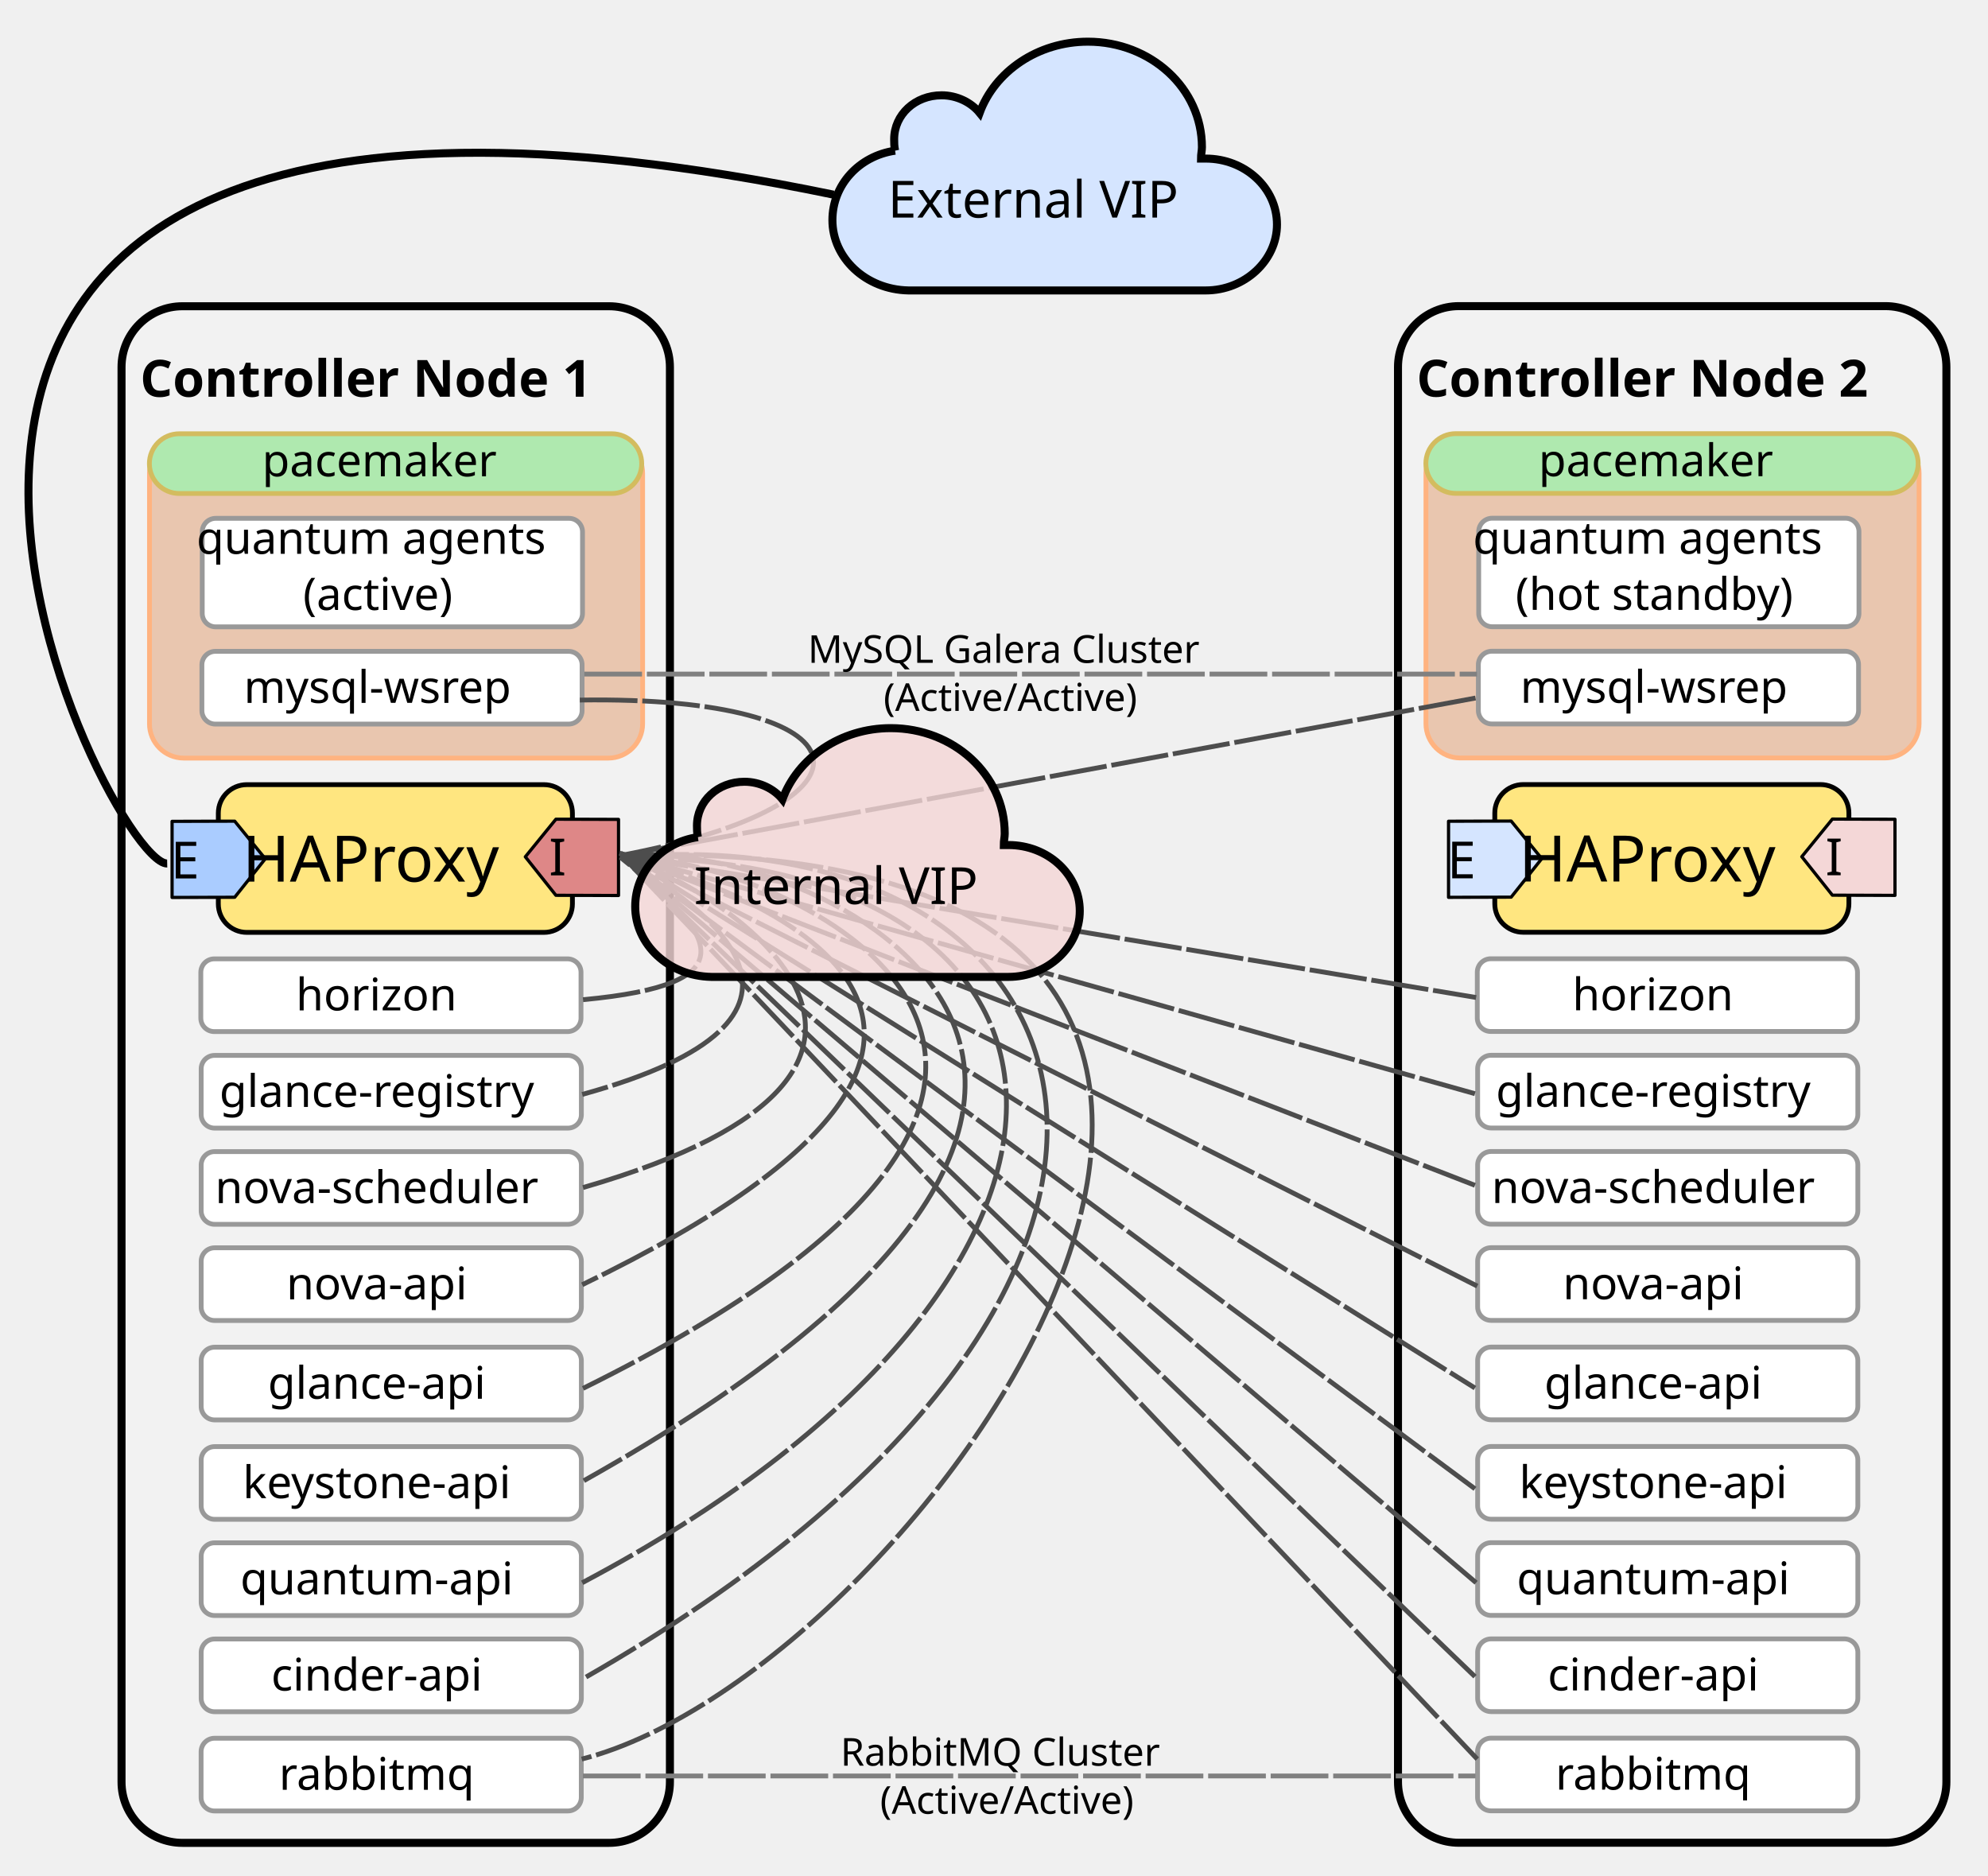
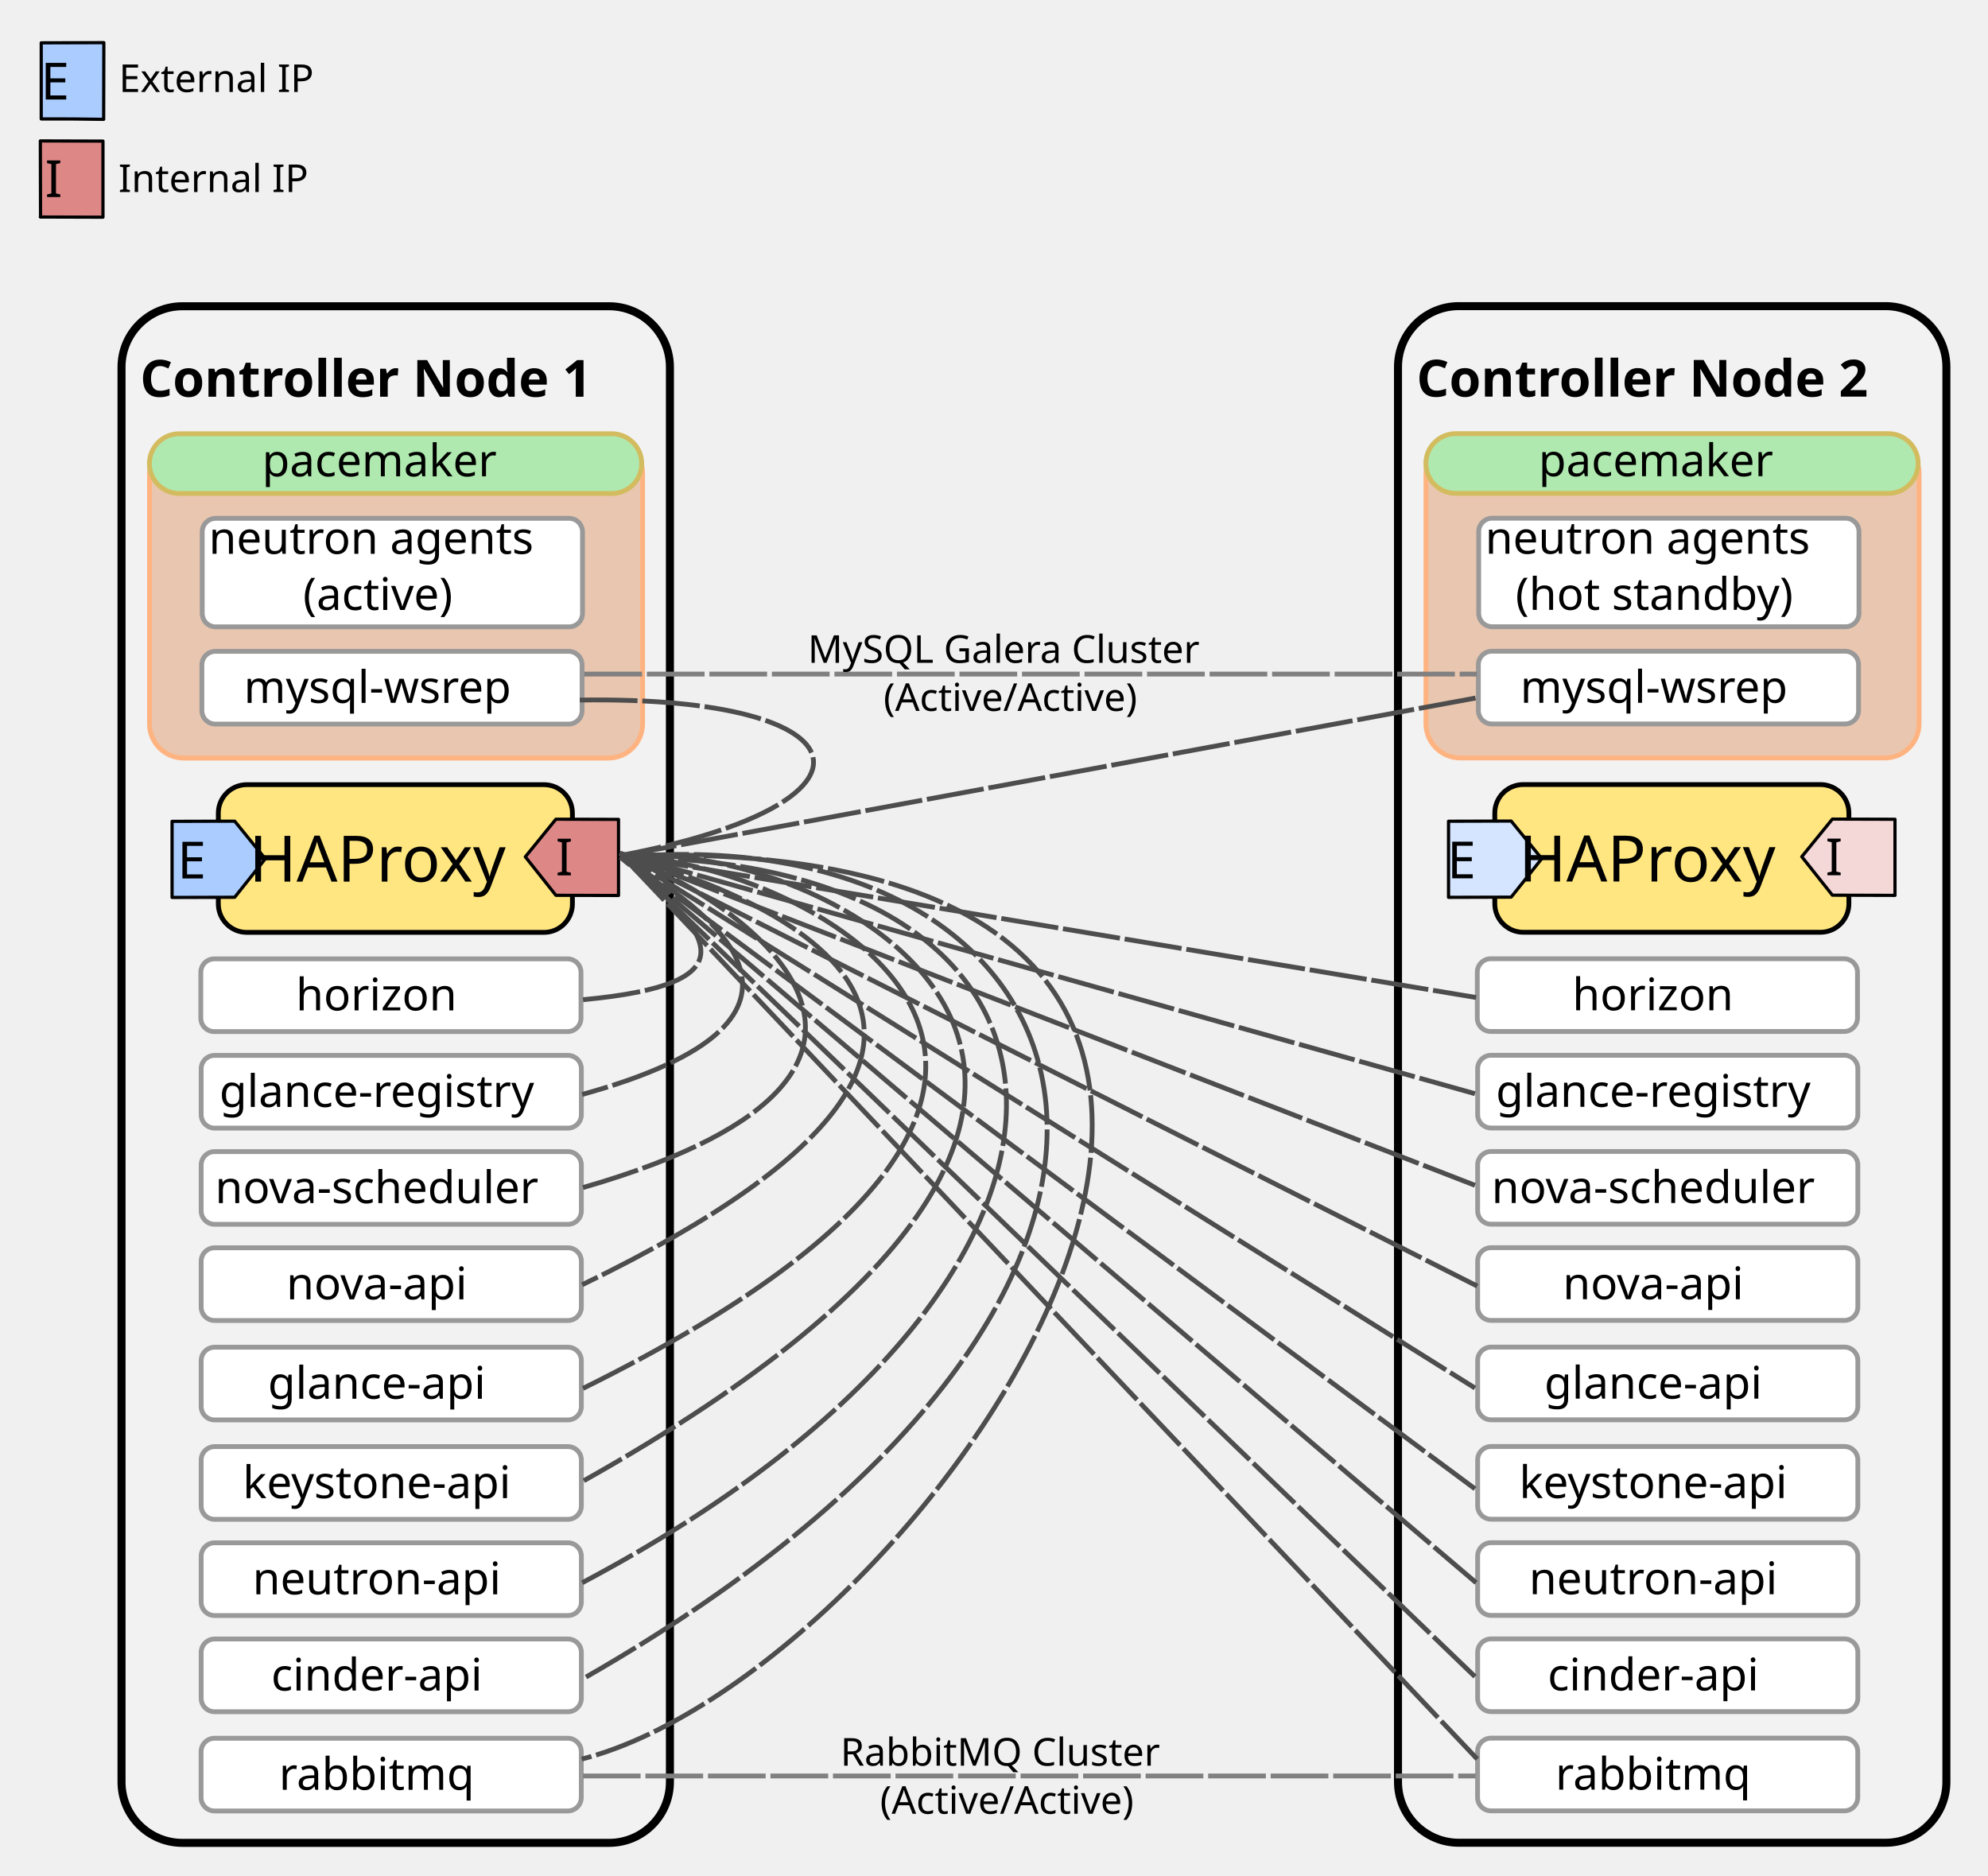
<svg xmlns="http://www.w3.org/2000/svg" width="1240" height="1170" id="svg3675" version="1.1">
  <defs id="defs3677">
    </defs>
  <g id="layer1" transform="translate(0,117.6378)">
    <rect style="fill:#f2f2f2;fill-opacity:1;stroke:#000000;stroke-width:5;stroke-linejoin:round;stroke-miterlimit:10;stroke-opacity:1;stroke-dasharray:none" id="rect3134" width="342.054" height="958.387" x="75.803" y="73.369" ry="37.959" />
-     <g transform="translate(56.04691,176.2226)" style="fill:none;stroke:none" id="g3962">
-       <rect ry="17.772" y="195.528" x="80.13" height="92.147" width="220.866" id="rect3904" style="fill:#ffe680;fill-opacity:1;stroke:#000000;stroke-width:3;stroke-linejoin:round;stroke-miterlimit:10;stroke-opacity:1;stroke-dasharray:none" />
-       <a transform="translate(-201.004,73.62736)" id="a3908">
-         <path id="rect3906" d="m 252.289,144.794 39.057,-0.117 19.082,23.455 -19.082,24.007 -39.057,0.117 z" style="fill:#aaccff;fill-opacity:1;stroke:#000000;stroke-width:2;stroke-linejoin:round;stroke-miterlimit:10;stroke-opacity:1;stroke-dasharray:none" />
-       </a>
-       <a style="fill:#de8787" transform="matrix(-1,0,0,1,582.0398,72.40355)" id="a3908-1">
-         <path id="rect3906-7" d="m 252.289,144.794 39.057,-0.117 19.082,23.455 -19.082,24.007 -39.057,0.117 z" style="fill:#de8787;fill-opacity:1;stroke:#000000;stroke-width:2;stroke-linejoin:round;stroke-miterlimit:10;stroke-opacity:1;stroke-dasharray:none" />
-       </a>
-       <text id="text3933" y="256.016" x="189.729" style="font-size:16px;font-style:normal;font-weight:normal;text-align:center;line-height:125%;letter-spacing:0px;word-spacing:0px;text-anchor:middle;fill:#000000;fill-opacity:1;stroke:none;font-family:PT Sans;-inkscape-font-specification:PT Sans;font-stretch:normal;font-variant:normal" xml:space="preserve">
-         <tspan style="font-size:40px;font-weight:normal;-inkscape-font-specification:PT Sans;font-family:PT Sans;font-style:normal;font-stretch:normal;font-variant:normal" y="256.016" x="189.729" id="tspan3935">HAProxy</tspan>
-       </text>
-       <text id="text3937" y="254.03" x="73.932" style="font-size:16px;font-style:normal;font-weight:normal;text-align:center;line-height:125%;letter-spacing:0px;word-spacing:0px;text-anchor:middle;fill:#000000;fill-opacity:1;stroke:none;font-family:PT Sans;-inkscape-font-specification:PT Sans;font-stretch:normal;font-variant:normal" xml:space="preserve">
-         <tspan style="font-size:32px;font-weight:normal;-inkscape-font-specification:PT Sans;font-family:PT Sans;font-style:normal;font-stretch:normal;font-variant:normal" y="254.03" x="73.932" id="tspan3939">E</tspan>
-       </text>
-       <text id="text3937-4" y="252.105" x="306.316" style="font-size:16px;font-style:normal;font-weight:normal;text-align:center;line-height:125%;letter-spacing:0px;word-spacing:0px;text-anchor:middle;fill:#000000;fill-opacity:1;stroke:none;font-family:PT Sans;-inkscape-font-specification:PT Sans;font-stretch:normal;font-variant:normal" xml:space="preserve">
-         <tspan style="font-size:32px;font-style:normal;font-variant:normal;font-weight:normal;font-stretch:normal;font-family:PT Sans;-inkscape-font-specification:PT Sans" y="252.105" x="306.316" id="tspan3939-0">I</tspan>
-       </text>
-     </g>
+     <rect style="fill:#ffe680;fill-opacity:1;stroke:#000000;stroke-width:3;stroke-linejoin:round;stroke-miterlimit:10;stroke-opacity:1;stroke-dasharray:none" id="rect3904" width="220.866" height="92.147" x="136.177" y="371.75" ry="17.772" />
+     <a style="fill:none;stroke:none" id="a3908" transform="translate(-144.9571,249.85)">
+       <path style="fill:#aaccff;fill-opacity:1;stroke:#000000;stroke-width:2;stroke-linejoin:round;stroke-miterlimit:10;stroke-opacity:1;stroke-dasharray:none" d="m 252.289,144.794 39.057,-0.117 19.082,23.455 -19.082,24.007 -39.057,0.117 z" id="rect3906" />
+     </a>
+     <a id="a3908-1" transform="matrix(-1,0,0,1,638.0867,248.6262)" style="fill:#de8787;stroke:none">
+       <path style="fill:#de8787;fill-opacity:1;stroke:#000000;stroke-width:2;stroke-linejoin:round;stroke-miterlimit:10;stroke-opacity:1;stroke-dasharray:none" d="m 252.289,144.794 39.057,-0.117 19.082,23.455 -19.082,24.007 -39.057,0.117 z" id="rect3906-7" />
+     </a>
+     <text xml:space="preserve" style="font-size:16px;font-style:normal;font-variant:normal;font-weight:normal;font-stretch:normal;text-align:center;line-height:125%;letter-spacing:0px;word-spacing:0px;text-anchor:middle;fill:#000000;fill-opacity:1;stroke:none;font-family:PT Sans;-inkscape-font-specification:PT Sans" x="245.776" y="432.239" id="text3933">
+       <tspan id="tspan3935" x="245.776" y="432.239" style="font-size:40px;font-style:normal;font-variant:normal;font-weight:normal;font-stretch:normal;font-family:PT Sans;-inkscape-font-specification:PT Sans">HAProxy</tspan>
+     </text>
+     <text xml:space="preserve" style="font-size:16px;font-style:normal;font-variant:normal;font-weight:normal;font-stretch:normal;text-align:center;line-height:125%;letter-spacing:0px;word-spacing:0px;text-anchor:middle;fill:#000000;fill-opacity:1;stroke:none;font-family:PT Sans;-inkscape-font-specification:PT Sans" x="129.979" y="430.252" id="text3937">
+       <tspan id="tspan3939" x="129.979" y="430.252" style="font-size:32px;font-style:normal;font-variant:normal;font-weight:normal;font-stretch:normal;font-family:PT Sans;-inkscape-font-specification:PT Sans">E</tspan>
+     </text>
+     <text xml:space="preserve" style="font-size:16px;font-style:normal;font-variant:normal;font-weight:normal;font-stretch:normal;text-align:center;line-height:125%;letter-spacing:0px;word-spacing:0px;text-anchor:middle;fill:#000000;fill-opacity:1;stroke:none;font-family:PT Sans;-inkscape-font-specification:PT Sans" x="362.362" y="428.328" id="text3937-4">
+       <tspan id="tspan3939-0" x="362.362" y="428.328" style="font-size:32px;font-style:normal;font-variant:normal;font-weight:normal;font-stretch:normal;font-family:PT Sans;-inkscape-font-specification:PT Sans">I</tspan>
+     </text>
    <text xml:space="preserve" style="font-size:32px;font-style:normal;font-weight:bold;text-align:center;line-height:125%;letter-spacing:0px;word-spacing:0px;text-anchor:middle;fill:#000000;fill-opacity:1;stroke:none;font-family:PT Sans;-inkscape-font-specification:PT Sans Bold;font-stretch:normal;font-variant:normal" x="248.999" y="129.803" id="text3975">
      <tspan id="tspan3977" x="248.999" y="129.803" style="font-size:32px;-inkscape-font-specification:PT Sans Bold;font-family:PT Sans;font-weight:bold;font-style:normal;font-stretch:normal;font-variant:normal">Controller Node 1</tspan>
    </text>
    <rect style="fill:#e9c6af;fill-opacity:1;stroke:#ffb380;stroke-width:3;stroke-linejoin:round;stroke-miterlimit:10;stroke-opacity:1;stroke-dasharray:none;stroke-dashoffset:0" id="rect3720" width="307.591" height="199" x="93.239" y="156.187" ry="21.395" />
    <rect style="fill:#afe9af;fill-opacity:1;stroke:#d3bc5f;stroke-width:3;stroke-linejoin:round;stroke-miterlimit:10;stroke-opacity:1;stroke-dasharray:none;stroke-dashoffset:0" id="rect3722" width="307.085" height="37.255" x="93.18" y="152.894" ry="18.627" />
    <text xml:space="preserve" style="font-size:16px;font-style:normal;font-weight:normal;text-align:center;line-height:125%;letter-spacing:0px;word-spacing:0px;text-anchor:middle;fill:#000000;fill-opacity:1;stroke:none;font-family:PT Sans;-inkscape-font-specification:PT Sans;font-stretch:normal;font-variant:normal" x="247.071" y="179.434" id="text4497">
      <tspan id="tspan4499" x="247.071" y="179.434" style="font-size:28px;-inkscape-font-specification:PT Sans;font-family:PT Sans;font-weight:normal;font-style:normal;font-stretch:normal;font-variant:normal">pacemaker</tspan>
    </text>
    <rect style="fill:#ffffff;fill-opacity:1;stroke:#999999;stroke-width:3;stroke-linejoin:round;stroke-miterlimit:10;stroke-opacity:1;stroke-dasharray:none;stroke-dashoffset:0" id="rect4501" width="237.188" height="67.679" x="126.143" y="205.648" ry="8.393" />
    <text xml:space="preserve" style="font-size:16px;font-style:normal;font-weight:normal;text-align:center;line-height:125%;letter-spacing:0px;word-spacing:0px;text-anchor:middle;fill:#000000;fill-opacity:1;stroke:none;font-family:PT Sans;-inkscape-font-specification:PT Sans;font-stretch:normal;font-variant:normal" x="246.071" y="227.791" id="text4503">
-       <tspan id="tspan4505" x="246.071" y="227.791" style="font-size:28px;-inkscape-font-specification:PT Sans;font-family:PT Sans;font-weight:normal;font-style:normal;font-stretch:normal;font-variant:normal">quantum agents</tspan>
+       <tspan id="tspan4505" x="246.071" y="227.791" style="font-size:28px;-inkscape-font-specification:PT Sans;font-family:PT Sans;font-weight:normal;font-style:normal;font-stretch:normal;font-variant:normal">neutron agents</tspan>
      <tspan x="246.071" y="262.791" style="font-size:28px;-inkscape-font-specification:PT Sans;font-family:PT Sans;font-weight:normal;font-style:normal;font-stretch:normal;font-variant:normal" id="tspan4751">(active)</tspan>
    </text>
    <rect style="fill:#ffffff;fill-opacity:1;stroke:#999999;stroke-width:3;stroke-linejoin:round;stroke-miterlimit:10;stroke-opacity:1;stroke-dasharray:none;stroke-dashoffset:0" id="rect4501-1" width="237.143" height="45.357" x="125.929" y="288.612" ry="8.393" />
    <text xml:space="preserve" style="font-size:16px;font-style:normal;font-weight:normal;text-align:center;line-height:125%;letter-spacing:0px;word-spacing:0px;text-anchor:middle;fill:#000000;fill-opacity:1;stroke:none;font-family:PT Sans;-inkscape-font-specification:PT Sans;font-stretch:normal;font-variant:normal" x="245.857" y="320.755" id="text4503-7">
      <tspan id="tspan4505-4" x="245.857" y="320.755" style="font-size:28px;-inkscape-font-specification:PT Sans;font-family:PT Sans;font-weight:normal;font-style:normal;font-stretch:normal;font-variant:normal">mysql-wsrep</tspan>
    </text>
    <rect style="fill:#ffffff;fill-opacity:1;stroke:#999999;stroke-width:3;stroke-linejoin:round;stroke-miterlimit:10;stroke-opacity:1;stroke-dasharray:none;stroke-dashoffset:0" id="rect4501-1-9" width="237.143" height="45.357" x="125.255" y="480.409" ry="8.393" />
    <text xml:space="preserve" style="font-size:16px;font-style:normal;font-weight:normal;text-align:center;line-height:125%;letter-spacing:0px;word-spacing:0px;text-anchor:middle;fill:#000000;fill-opacity:1;stroke:none;font-family:PT Sans;-inkscape-font-specification:PT Sans;font-stretch:normal;font-variant:normal" x="245.184" y="512.552" id="text4503-7-4">
      <tspan id="tspan4505-4-8" x="245.184" y="512.552" style="font-size:28px;-inkscape-font-specification:PT Sans;font-family:PT Sans;font-weight:normal;font-style:normal;font-stretch:normal;font-variant:normal">horizon</tspan>
    </text>
    <rect style="fill:#ffffff;fill-opacity:1;stroke:#999999;stroke-width:3;stroke-linejoin:round;stroke-miterlimit:10;stroke-opacity:1;stroke-dasharray:none;stroke-dashoffset:0" id="rect4501-1-5" width="237.143" height="45.357" x="125.479" y="904.612" ry="8.393" />
    <text xml:space="preserve" style="font-size:16px;font-style:normal;font-weight:normal;text-align:center;line-height:125%;letter-spacing:0px;word-spacing:0px;text-anchor:middle;fill:#000000;fill-opacity:1;stroke:none;font-family:PT Sans;-inkscape-font-specification:PT Sans;font-stretch:normal;font-variant:normal" x="245.408" y="936.755" id="text4503-7-5">
      <tspan id="tspan4505-4-1" x="245.408" y="936.755" style="font-size:28px;-inkscape-font-specification:PT Sans;font-family:PT Sans;font-weight:normal;font-style:normal;font-stretch:normal;font-variant:normal">cinder-api</tspan>
    </text>
    <rect style="fill:#ffffff;fill-opacity:1;stroke:#999999;stroke-width:3;stroke-linejoin:round;stroke-miterlimit:10;stroke-opacity:1;stroke-dasharray:none;stroke-dashoffset:0" id="rect4501-1-7" width="237.143" height="45.357" x="125.479" y="844.612" ry="8.393" />
    <text xml:space="preserve" style="font-size:16px;font-style:normal;font-weight:normal;text-align:center;line-height:125%;letter-spacing:0px;word-spacing:0px;text-anchor:middle;fill:#000000;fill-opacity:1;stroke:none;font-family:PT Sans;-inkscape-font-specification:PT Sans;font-stretch:normal;font-variant:normal" x="245.408" y="876.755" id="text4503-7-1">
-       <tspan id="tspan4505-4-15" x="245.408" y="876.755" style="font-size:28px;-inkscape-font-specification:PT Sans;font-family:PT Sans;font-weight:normal;font-style:normal;font-stretch:normal;font-variant:normal">quantum-api</tspan>
+       <tspan id="tspan4505-4-15" x="245.408" y="876.755" style="font-size:28px;-inkscape-font-specification:PT Sans;font-family:PT Sans;font-weight:normal;font-style:normal;font-stretch:normal;font-variant:normal">neutron-api</tspan>
    </text>
    <rect style="fill:#ffffff;fill-opacity:1;stroke:#999999;stroke-width:3;stroke-linejoin:round;stroke-miterlimit:10;stroke-opacity:1;stroke-dasharray:none;stroke-dashoffset:0" id="rect4501-1-2" width="237.143" height="45.357" x="125.479" y="784.612" ry="8.393" />
    <text xml:space="preserve" style="font-size:16px;font-style:normal;font-weight:normal;text-align:center;line-height:125%;letter-spacing:0px;word-spacing:0px;text-anchor:middle;fill:#000000;fill-opacity:1;stroke:none;font-family:PT Sans;-inkscape-font-specification:PT Sans;font-stretch:normal;font-variant:normal" x="245.408" y="816.755" id="text4503-7-7">
      <tspan id="tspan4505-4-6" x="245.408" y="816.755" style="font-size:28px;-inkscape-font-specification:PT Sans;font-family:PT Sans;font-weight:normal;font-style:normal;font-stretch:normal;font-variant:normal">keystone-api</tspan>
    </text>
    <rect style="fill:#ffffff;fill-opacity:1;stroke:#999999;stroke-width:3;stroke-linejoin:round;stroke-miterlimit:10;stroke-opacity:1;stroke-dasharray:none;stroke-dashoffset:0" id="rect4501-1-1" width="237.143" height="45.357" x="125.479" y="722.612" ry="8.393" />
    <text xml:space="preserve" style="font-size:16px;font-style:normal;font-weight:normal;text-align:center;line-height:125%;letter-spacing:0px;word-spacing:0px;text-anchor:middle;fill:#000000;fill-opacity:1;stroke:none;font-family:PT Sans;-inkscape-font-specification:PT Sans;font-stretch:normal;font-variant:normal" x="245.408" y="754.755" id="text4503-7-42">
      <tspan id="tspan4505-4-3" x="245.408" y="754.755" style="font-size:28px;-inkscape-font-specification:PT Sans;font-family:PT Sans;font-weight:normal;font-style:normal;font-stretch:normal;font-variant:normal">glance-api</tspan>
    </text>
    <rect style="fill:#ffffff;fill-opacity:1;stroke:#999999;stroke-width:3;stroke-linejoin:round;stroke-miterlimit:10;stroke-opacity:1;stroke-dasharray:none;stroke-dashoffset:0" id="rect4501-1-22" width="237.143" height="45.357" x="125.479" y="660.612" ry="8.393" />
    <text xml:space="preserve" style="font-size:16px;font-style:normal;font-weight:normal;text-align:center;line-height:125%;letter-spacing:0px;word-spacing:0px;text-anchor:middle;fill:#000000;fill-opacity:1;stroke:none;font-family:PT Sans;-inkscape-font-specification:PT Sans;font-stretch:normal;font-variant:normal" x="245.408" y="692.755" id="text4503-7-16">
      <tspan id="tspan4505-4-85" x="245.408" y="692.755" style="font-size:28px;-inkscape-font-specification:PT Sans;font-family:PT Sans;font-weight:normal;font-style:normal;font-stretch:normal;font-variant:normal">nova-api</tspan>
    </text>
    <rect style="fill:#ffffff;fill-opacity:1;stroke:#999999;stroke-width:3;stroke-linejoin:round;stroke-miterlimit:10;stroke-opacity:1;stroke-dasharray:none;stroke-dashoffset:0" id="rect4501-1-76" width="237.143" height="45.357" x="125.479" y="600.612" ry="8.393" />
    <text xml:space="preserve" style="font-size:16px;font-style:normal;font-weight:normal;text-align:center;line-height:125%;letter-spacing:0px;word-spacing:0px;text-anchor:middle;fill:#000000;fill-opacity:1;stroke:none;font-family:PT Sans;-inkscape-font-specification:PT Sans;font-stretch:normal;font-variant:normal" x="245.408" y="632.755" id="text4503-7-18">
      <tspan id="tspan4505-4-9" x="245.408" y="632.755" style="font-size:28px;-inkscape-font-specification:PT Sans;font-family:PT Sans;font-weight:normal;font-style:normal;font-stretch:normal;font-variant:normal">nova-scheduler</tspan>
    </text>
    <rect style="fill:#ffffff;fill-opacity:1;stroke:#999999;stroke-width:3;stroke-linejoin:round;stroke-miterlimit:10;stroke-opacity:1;stroke-dasharray:none;stroke-dashoffset:0" id="rect4501-1-27" width="237.143" height="45.357" x="125.479" y="540.612" ry="8.393" />
    <text xml:space="preserve" style="font-size:16px;font-style:normal;font-weight:normal;text-align:center;line-height:125%;letter-spacing:0px;word-spacing:0px;text-anchor:middle;fill:#000000;fill-opacity:1;stroke:none;font-family:PT Sans;-inkscape-font-specification:PT Sans;font-stretch:normal;font-variant:normal" x="245.408" y="572.755" id="text4503-7-9">
      <tspan id="tspan4505-4-5" x="245.408" y="572.755" style="font-size:28px;-inkscape-font-specification:PT Sans;font-family:PT Sans;font-weight:normal;font-style:normal;font-stretch:normal;font-variant:normal">glance-registry</tspan>
    </text>
    <rect style="fill:#ffffff;fill-opacity:1;stroke:#999999;stroke-width:3;stroke-linejoin:round;stroke-miterlimit:10;stroke-opacity:1;stroke-dasharray:none;stroke-dashoffset:0" id="rect4501-1-5-2" width="237.143" height="45.357" x="125.429" y="966.505" ry="8.393" />
    <text xml:space="preserve" style="font-size:16px;font-style:normal;font-weight:normal;text-align:center;line-height:125%;letter-spacing:0px;word-spacing:0px;text-anchor:middle;fill:#000000;fill-opacity:1;stroke:none;font-family:PT Sans;-inkscape-font-specification:PT Sans;font-stretch:normal;font-variant:normal" x="245.357" y="998.648" id="text4503-7-5-3">
      <tspan id="tspan4505-4-1-3" x="245.357" y="998.648" style="font-size:28px;-inkscape-font-specification:PT Sans;font-family:PT Sans;font-weight:normal;font-style:normal;font-stretch:normal;font-variant:normal">rabbitmq</tspan>
    </text>
    <path style="fill:none;stroke:#4d4d4d;stroke-width:3;stroke-linecap:butt;stroke-linejoin:miter;stroke-miterlimit:4;stroke-opacity:1;stroke-dasharray:36, 3;stroke-dashoffset:0" d="m 363.652,505.87 c 103.439,-9.651 84.854,-39.21 23.233,-88.893 55.453,32.136 150.592,99.874 -23.739,147.987" id="path4777" />
    <path style="fill:none;stroke:#4d4d4d;stroke-width:3;stroke-linecap:butt;stroke-linejoin:miter;stroke-miterlimit:4;stroke-opacity:1;stroke-dasharray:36, 3;stroke-dashoffset:0" d="m 363.652,623.047 c 262.253,-75.692 83.014,-188.901 23.739,-206.576 60.31,14.542 322.32,99.754 -24.244,267.185" id="path4779" />
    <path style="fill:none;stroke:#4d4d4d;stroke-width:3;stroke-linecap:butt;stroke-linejoin:miter;stroke-miterlimit:4;stroke-opacity:1;stroke-dasharray:36, 3;stroke-dashoffset:0" d="M 363.652,748.306 C 771.339,546.74 489.088,416.28 386.886,416.471 508.59,403.261 814.933,552.654 364.157,805.885" id="path4781" />
    <path style="fill:none;stroke:#4d4d4d;stroke-width:3;stroke-linecap:butt;stroke-linejoin:miter;stroke-miterlimit:4;stroke-opacity:1;stroke-dasharray:36, 3;stroke-dashoffset:0" d="M 363.147,869.525 C 720.585,680.281 703.257,417.799 387.391,416.976 694.205,390.269 794.987,682.759 364.157,929.124" id="path4783" />
    <path style="fill:none;stroke:#4d4d4d;stroke-width:3;stroke-linecap:butt;stroke-linejoin:miter;stroke-miterlimit:4;stroke-opacity:1;stroke-dasharray:36, 3;stroke-dashoffset:0" d="m 361.632,318.991 c 182.255,-2.802 197.044,64.584 25.254,96.975 555.948,-17.018 193.126,508.234 -24.029,563.539" id="path4785" />
    <rect style="fill:#f2f2f2;fill-opacity:1;stroke:#000000;stroke-width:5;stroke-linejoin:round;stroke-miterlimit:10;stroke-opacity:1;stroke-dasharray:none" id="rect3134-4" width="342.054" height="958.387" x="871.989" y="73.295" ry="37.959" />
    <g transform="translate(852.2331,176.1489)" style="fill:none;stroke:none" id="g3962-1">
      <rect ry="17.772" y="195.528" x="80.13" height="92.147" width="220.866" id="rect3904-1" style="fill:#ffe680;fill-opacity:1;stroke:#000000;stroke-width:3;stroke-linejoin:round;stroke-miterlimit:10;stroke-opacity:1;stroke-dasharray:none" />
      <a transform="translate(-201.004,73.62736)" id="a3908-3" style="fill:#d5e5ff">
        <path id="rect3906-8" d="m 252.289,144.794 39.057,-0.117 19.082,23.455 -19.082,24.007 -39.057,0.117 z" style="fill:#d5e5ff;fill-opacity:1;stroke:#000000;stroke-width:2;stroke-linejoin:round;stroke-miterlimit:10;stroke-opacity:1;stroke-dasharray:none" />
      </a>
      <a style="fill:#f4d7d7" transform="matrix(-1,0,0,1,582.0398,72.40355)" id="a3908-1-7">
        <path id="rect3906-7-4" d="m 252.289,144.794 39.057,-0.117 19.082,23.455 -19.082,24.007 -39.057,0.117 z" style="fill:#f4d7d7;fill-opacity:1;stroke:#000000;stroke-width:2;stroke-linejoin:round;stroke-miterlimit:10;stroke-opacity:1;stroke-dasharray:none" />
      </a>
      <text id="text3933-2" y="256.016" x="189.729" style="font-size:16px;font-style:normal;font-weight:normal;text-align:center;line-height:125%;letter-spacing:0px;word-spacing:0px;text-anchor:middle;fill:#000000;fill-opacity:1;stroke:none;font-family:PT Sans;-inkscape-font-specification:PT Sans;font-stretch:normal;font-variant:normal" xml:space="preserve">
        <tspan style="font-size:40px;font-weight:normal;-inkscape-font-specification:PT Sans;font-family:PT Sans;font-style:normal;font-stretch:normal;font-variant:normal" y="256.016" x="189.729" id="tspan3935-7">HAProxy</tspan>
      </text>
      <text id="text3937-7" y="254.03" x="73.932" style="font-size:16px;font-style:normal;font-weight:normal;text-align:center;line-height:125%;letter-spacing:0px;word-spacing:0px;text-anchor:middle;fill:#000000;fill-opacity:1;stroke:none;font-family:PT Sans;-inkscape-font-specification:PT Sans;font-stretch:normal;font-variant:normal" xml:space="preserve">
        <tspan style="font-size:32px;font-weight:normal;-inkscape-font-specification:PT Sans;font-family:PT Sans;font-style:normal;font-stretch:normal;font-variant:normal" y="254.03" x="73.932" id="tspan3939-9">E</tspan>
      </text>
      <text id="text3937-4-3" y="252.105" x="306.316" style="font-size:16px;font-style:normal;font-weight:normal;text-align:center;line-height:125%;letter-spacing:0px;word-spacing:0px;text-anchor:middle;fill:#000000;fill-opacity:1;stroke:none;font-family:PT Sans;-inkscape-font-specification:PT Sans;font-stretch:normal;font-variant:normal" xml:space="preserve">
        <tspan style="font-size:32px;font-style:normal;font-variant:normal;font-weight:normal;font-stretch:normal;font-family:PT Sans;-inkscape-font-specification:PT Sans" y="252.105" x="306.316" id="tspan3939-0-1">I</tspan>
      </text>
    </g>
    <text xml:space="preserve" style="font-size:32px;font-style:normal;font-weight:bold;text-align:center;line-height:125%;letter-spacing:0px;word-spacing:0px;text-anchor:middle;fill:#000000;fill-opacity:1;stroke:none;font-family:PT Sans;-inkscape-font-specification:PT Sans Bold;font-stretch:normal;font-variant:normal" x="1045.185" y="129.729" id="text3975-9">
      <tspan id="tspan3977-8" x="1045.185" y="129.729" style="font-size:32px;-inkscape-font-specification:PT Sans Bold;font-family:PT Sans;font-weight:bold;font-style:normal;font-stretch:normal;font-variant:normal">Controller Node 2</tspan>
    </text>
    <rect style="fill:#e9c6af;fill-opacity:1;stroke:#ffb380;stroke-width:3;stroke-linejoin:round;stroke-miterlimit:10;stroke-opacity:1;stroke-dasharray:none;stroke-dashoffset:0" id="rect3720-6" width="307.591" height="199" x="889.425" y="156.113" ry="21.395" />
    <rect style="fill:#afe9af;fill-opacity:1;stroke:#d3bc5f;stroke-width:3;stroke-linejoin:round;stroke-miterlimit:10;stroke-opacity:1;stroke-dasharray:none;stroke-dashoffset:0" id="rect3722-5" width="307.085" height="37.255" x="889.366" y="152.82" ry="18.627" />
    <text xml:space="preserve" style="font-size:16px;font-style:normal;font-weight:normal;text-align:center;line-height:125%;letter-spacing:0px;word-spacing:0px;text-anchor:middle;fill:#000000;fill-opacity:1;stroke:none;font-family:PT Sans;-inkscape-font-specification:PT Sans;font-stretch:normal;font-variant:normal" x="1043.258" y="179.36" id="text4497-0">
      <tspan id="tspan4499-2" x="1043.258" y="179.36" style="font-size:28px;-inkscape-font-specification:PT Sans;font-family:PT Sans;font-weight:normal;font-style:normal;font-stretch:normal;font-variant:normal">pacemaker</tspan>
    </text>
    <rect style="fill:#ffffff;fill-opacity:1;stroke:#999999;stroke-width:3;stroke-linejoin:round;stroke-miterlimit:10;stroke-opacity:1;stroke-dasharray:none;stroke-dashoffset:0" id="rect4501-8" width="237.188" height="67.679" x="922.329" y="205.574" ry="8.393" />
    <text xml:space="preserve" style="font-size:16px;font-style:normal;font-weight:normal;text-align:center;line-height:125%;letter-spacing:0px;word-spacing:0px;text-anchor:middle;fill:#000000;fill-opacity:1;stroke:none;font-family:PT Sans;-inkscape-font-specification:PT Sans;font-stretch:normal;font-variant:normal" x="1042.258" y="227.717" id="text4503-6">
-       <tspan id="tspan4505-0" x="1042.258" y="227.717" style="font-size:28px;-inkscape-font-specification:PT Sans;font-family:PT Sans;font-weight:normal;font-style:normal;font-stretch:normal;font-variant:normal">quantum agents</tspan>
+       <tspan id="tspan4505-0" x="1042.258" y="227.717" style="font-size:28px;-inkscape-font-specification:PT Sans;font-family:PT Sans;font-weight:normal;font-style:normal;font-stretch:normal;font-variant:normal">neutron agents</tspan>
      <tspan x="1042.258" y="262.717" style="font-size:28px;-inkscape-font-specification:PT Sans;font-family:PT Sans;font-weight:normal;font-style:normal;font-stretch:normal;font-variant:normal" id="tspan4751-2">(hot standby)</tspan>
    </text>
    <rect style="fill:#ffffff;fill-opacity:1;stroke:#999999;stroke-width:3;stroke-linejoin:round;stroke-miterlimit:10;stroke-opacity:1;stroke-dasharray:none;stroke-dashoffset:0" id="rect4501-1-4" width="237.143" height="45.357" x="922.115" y="288.538" ry="8.393" />
    <text xml:space="preserve" style="font-size:16px;font-style:normal;font-weight:normal;text-align:center;line-height:125%;letter-spacing:0px;word-spacing:0px;text-anchor:middle;fill:#000000;fill-opacity:1;stroke:none;font-family:PT Sans;-inkscape-font-specification:PT Sans;font-stretch:normal;font-variant:normal" x="1042.043" y="320.681" id="text4503-7-8">
      <tspan id="tspan4505-4-65" x="1042.043" y="320.681" style="font-size:28px;-inkscape-font-specification:PT Sans;font-family:PT Sans;font-weight:normal;font-style:normal;font-stretch:normal;font-variant:normal">mysql-wsrep</tspan>
    </text>
    <rect style="fill:#ffffff;fill-opacity:1;stroke:#999999;stroke-width:3;stroke-linejoin:round;stroke-miterlimit:10;stroke-opacity:1;stroke-dasharray:none;stroke-dashoffset:0" id="rect4501-1-9-0" width="237.143" height="45.357" x="921.442" y="480.336" ry="8.393" />
    <text xml:space="preserve" style="font-size:16px;font-style:normal;font-weight:normal;text-align:center;line-height:125%;letter-spacing:0px;word-spacing:0px;text-anchor:middle;fill:#000000;fill-opacity:1;stroke:none;font-family:PT Sans;-inkscape-font-specification:PT Sans;font-stretch:normal;font-variant:normal" x="1041.37" y="512.478" id="text4503-7-4-9">
      <tspan id="tspan4505-4-8-0" x="1041.37" y="512.478" style="font-size:28px;-inkscape-font-specification:PT Sans;font-family:PT Sans;font-weight:normal;font-style:normal;font-stretch:normal;font-variant:normal">horizon</tspan>
    </text>
    <rect style="fill:#ffffff;fill-opacity:1;stroke:#999999;stroke-width:3;stroke-linejoin:round;stroke-miterlimit:10;stroke-opacity:1;stroke-dasharray:none;stroke-dashoffset:0" id="rect4501-1-5-0" width="237.143" height="45.357" x="921.666" y="904.539" ry="8.393" />
    <text xml:space="preserve" style="font-size:16px;font-style:normal;font-weight:normal;text-align:center;line-height:125%;letter-spacing:0px;word-spacing:0px;text-anchor:middle;fill:#000000;fill-opacity:1;stroke:none;font-family:PT Sans;-inkscape-font-specification:PT Sans;font-stretch:normal;font-variant:normal" x="1041.594" y="936.681" id="text4503-7-5-6">
      <tspan id="tspan4505-4-1-1" x="1041.594" y="936.681" style="font-size:28px;-inkscape-font-specification:PT Sans;font-family:PT Sans;font-weight:normal;font-style:normal;font-stretch:normal;font-variant:normal">cinder-api</tspan>
    </text>
    <rect style="fill:#ffffff;fill-opacity:1;stroke:#999999;stroke-width:3;stroke-linejoin:round;stroke-miterlimit:10;stroke-opacity:1;stroke-dasharray:none;stroke-dashoffset:0" id="rect4501-1-7-3" width="237.143" height="45.357" x="921.666" y="844.539" ry="8.393" />
    <text xml:space="preserve" style="font-size:16px;font-style:normal;font-weight:normal;text-align:center;line-height:125%;letter-spacing:0px;word-spacing:0px;text-anchor:middle;fill:#000000;fill-opacity:1;stroke:none;font-family:PT Sans;-inkscape-font-specification:PT Sans;font-stretch:normal;font-variant:normal" x="1041.594" y="876.681" id="text4503-7-1-8">
-       <tspan id="tspan4505-4-15-9" x="1041.594" y="876.681" style="font-size:28px;-inkscape-font-specification:PT Sans;font-family:PT Sans;font-weight:normal;font-style:normal;font-stretch:normal;font-variant:normal">quantum-api</tspan>
+       <tspan id="tspan4505-4-15-9" x="1041.594" y="876.681" style="font-size:28px;-inkscape-font-specification:PT Sans;font-family:PT Sans;font-weight:normal;font-style:normal;font-stretch:normal;font-variant:normal">neutron-api</tspan>
    </text>
    <rect style="fill:#ffffff;fill-opacity:1;stroke:#999999;stroke-width:3;stroke-linejoin:round;stroke-miterlimit:10;stroke-opacity:1;stroke-dasharray:none;stroke-dashoffset:0" id="rect4501-1-2-3" width="237.143" height="45.357" x="921.666" y="784.539" ry="8.393" />
    <text xml:space="preserve" style="font-size:16px;font-style:normal;font-weight:normal;text-align:center;line-height:125%;letter-spacing:0px;word-spacing:0px;text-anchor:middle;fill:#000000;fill-opacity:1;stroke:none;font-family:PT Sans;-inkscape-font-specification:PT Sans;font-stretch:normal;font-variant:normal" x="1041.594" y="816.681" id="text4503-7-7-4">
      <tspan id="tspan4505-4-6-4" x="1041.594" y="816.681" style="font-size:28px;-inkscape-font-specification:PT Sans;font-family:PT Sans;font-weight:normal;font-style:normal;font-stretch:normal;font-variant:normal">keystone-api</tspan>
    </text>
    <rect style="fill:#ffffff;fill-opacity:1;stroke:#999999;stroke-width:3;stroke-linejoin:round;stroke-miterlimit:10;stroke-opacity:1;stroke-dasharray:none;stroke-dashoffset:0" id="rect4501-1-1-6" width="237.143" height="45.357" x="921.666" y="722.539" ry="8.393" />
    <text xml:space="preserve" style="font-size:16px;font-style:normal;font-weight:normal;text-align:center;line-height:125%;letter-spacing:0px;word-spacing:0px;text-anchor:middle;fill:#000000;fill-opacity:1;stroke:none;font-family:PT Sans;-inkscape-font-specification:PT Sans;font-stretch:normal;font-variant:normal" x="1041.594" y="754.681" id="text4503-7-42-0">
      <tspan id="tspan4505-4-3-6" x="1041.594" y="754.681" style="font-size:28px;-inkscape-font-specification:PT Sans;font-family:PT Sans;font-weight:normal;font-style:normal;font-stretch:normal;font-variant:normal">glance-api</tspan>
    </text>
    <rect style="fill:#ffffff;fill-opacity:1;stroke:#999999;stroke-width:3;stroke-linejoin:round;stroke-miterlimit:10;stroke-opacity:1;stroke-dasharray:none;stroke-dashoffset:0" id="rect4501-1-22-6" width="237.143" height="45.357" x="921.666" y="660.539" ry="8.393" />
    <text xml:space="preserve" style="font-size:16px;font-style:normal;font-weight:normal;text-align:center;line-height:125%;letter-spacing:0px;word-spacing:0px;text-anchor:middle;fill:#000000;fill-opacity:1;stroke:none;font-family:PT Sans;-inkscape-font-specification:PT Sans;font-stretch:normal;font-variant:normal" x="1041.594" y="692.681" id="text4503-7-16-1">
      <tspan id="tspan4505-4-85-8" x="1041.594" y="692.681" style="font-size:28px;-inkscape-font-specification:PT Sans;font-family:PT Sans;font-weight:normal;font-style:normal;font-stretch:normal;font-variant:normal">nova-api</tspan>
    </text>
    <rect style="fill:#ffffff;fill-opacity:1;stroke:#999999;stroke-width:3;stroke-linejoin:round;stroke-miterlimit:10;stroke-opacity:1;stroke-dasharray:none;stroke-dashoffset:0" id="rect4501-1-76-4" width="237.143" height="45.357" x="921.666" y="600.539" ry="8.393" />
    <text xml:space="preserve" style="font-size:16px;font-style:normal;font-weight:normal;text-align:center;line-height:125%;letter-spacing:0px;word-spacing:0px;text-anchor:middle;fill:#000000;fill-opacity:1;stroke:none;font-family:PT Sans;-inkscape-font-specification:PT Sans;font-stretch:normal;font-variant:normal" x="1041.594" y="632.681" id="text4503-7-18-9">
      <tspan id="tspan4505-4-9-6" x="1041.594" y="632.681" style="font-size:28px;-inkscape-font-specification:PT Sans;font-family:PT Sans;font-weight:normal;font-style:normal;font-stretch:normal;font-variant:normal">nova-scheduler</tspan>
    </text>
    <rect style="fill:#ffffff;fill-opacity:1;stroke:#999999;stroke-width:3;stroke-linejoin:round;stroke-miterlimit:10;stroke-opacity:1;stroke-dasharray:none;stroke-dashoffset:0" id="rect4501-1-27-3" width="237.143" height="45.357" x="921.666" y="540.539" ry="8.393" />
    <text xml:space="preserve" style="font-size:16px;font-style:normal;font-weight:normal;text-align:center;line-height:125%;letter-spacing:0px;word-spacing:0px;text-anchor:middle;fill:#000000;fill-opacity:1;stroke:none;font-family:PT Sans;-inkscape-font-specification:PT Sans;font-stretch:normal;font-variant:normal" x="1041.594" y="572.681" id="text4503-7-9-7">
      <tspan id="tspan4505-4-5-8" x="1041.594" y="572.681" style="font-size:28px;-inkscape-font-specification:PT Sans;font-family:PT Sans;font-weight:normal;font-style:normal;font-stretch:normal;font-variant:normal">glance-registry</tspan>
    </text>
    <rect style="fill:#ffffff;fill-opacity:1;stroke:#999999;stroke-width:3;stroke-linejoin:round;stroke-miterlimit:10;stroke-opacity:1;stroke-dasharray:none;stroke-dashoffset:0" id="rect4501-1-5-2-8" width="237.143" height="45.357" x="921.615" y="966.431" ry="8.393" />
    <text xml:space="preserve" style="font-size:16px;font-style:normal;font-weight:normal;text-align:center;line-height:125%;letter-spacing:0px;word-spacing:0px;text-anchor:middle;fill:#000000;fill-opacity:1;stroke:none;font-family:PT Sans;-inkscape-font-specification:PT Sans;font-stretch:normal;font-variant:normal" x="1041.543" y="998.574" id="text4503-7-5-3-2">
      <tspan id="tspan4505-4-1-3-9" x="1041.543" y="998.574" style="font-size:28px;-inkscape-font-specification:PT Sans;font-family:PT Sans;font-weight:normal;font-style:normal;font-stretch:normal;font-variant:normal">rabbitmq</tspan>
    </text>
    <path style="fill:none;stroke:#4d4d4d;stroke-width:3;stroke-linecap:butt;stroke-linejoin:miter;stroke-miterlimit:4;stroke-opacity:1;stroke-dasharray:36, 3;stroke-dashoffset:0" d="m 920.357,317.719 -531.786,98.214 532.143,88.571" id="path4963" />
    <path style="fill:none;stroke:#4d4d4d;stroke-width:3;stroke-linecap:butt;stroke-linejoin:miter;stroke-miterlimit:4;stroke-opacity:1;stroke-dasharray:36, 3;stroke-dashoffset:0" d="m 920,564.505 -533.571,-150 L 920,621.648" id="path4965" />
    <path style="fill:none;stroke:#4d4d4d;stroke-width:3;stroke-linecap:butt;stroke-linejoin:miter;stroke-miterlimit:4;stroke-opacity:1;stroke-dasharray:36, 3;stroke-dashoffset:0" d="m 921.429,684.505 -534.286,-270 L 920,748.076" id="path4967" />
    <path style="fill:none;stroke:#4d4d4d;stroke-width:3;stroke-linecap:butt;stroke-linejoin:miter;stroke-miterlimit:4;stroke-opacity:1;stroke-dasharray:36, 3;stroke-dashoffset:0" d="M 920,810.934 388.571,416.648 920.714,869.505" id="path4969" />
    <path style="fill:none;stroke:#4d4d4d;stroke-width:3;stroke-linecap:butt;stroke-linejoin:miter;stroke-miterlimit:4;stroke-opacity:1;stroke-dasharray:36, 3;stroke-dashoffset:0" d="M 920,928.076 387.857,415.934 921.429,979.505" id="path4971" />
    <path style="fill:none;stroke:#808080;stroke-width:3;stroke-linecap:butt;stroke-linejoin:miter;stroke-miterlimit:4;stroke-opacity:1;stroke-dasharray:36, 3;stroke-dashoffset:0" d="m 363.571,990.041 556.786,-6.5e-4" id="path4973" />
    <path style="fill:none;stroke:#808080;stroke-width:3;stroke-linecap:butt;stroke-linejoin:miter;stroke-miterlimit:4;stroke-opacity:1;stroke-dasharray:36, 3;stroke-dashoffset:0" d="M 364.464,302.791 921.25,302.79" id="path4973-9" />
    <text xml:space="preserve" style="font-size:16px;font-style:normal;font-weight:normal;text-align:center;line-height:125%;letter-spacing:0px;word-spacing:0px;text-anchor:middle;fill:#000000;fill-opacity:1;stroke:none;font-family:PT Sans;-inkscape-font-specification:PT Sans;font-stretch:normal;font-variant:normal" x="640.614" y="295.758" id="text5104">
      <tspan id="tspan5106" x="640.614" y="295.758" style="font-size:24px;-inkscape-font-specification:PT Sans;font-family:PT Sans;font-weight:normal;font-style:normal;font-stretch:normal;font-variant:normal">MySQL Galera Cluster</tspan>
      <tspan x="640.614" y="325.758" id="tspan5108" style="font-size:24px;-inkscape-font-specification:PT Sans;font-family:PT Sans;font-weight:normal;font-style:normal;font-stretch:normal;font-variant:normal">(Active/Active)</tspan>
    </text>
    <text xml:space="preserve" style="font-size:16px;font-style:normal;font-weight:normal;text-align:center;line-height:125%;letter-spacing:0px;word-spacing:0px;text-anchor:middle;fill:#000000;fill-opacity:1;stroke:none;font-family:PT Sans;-inkscape-font-specification:PT Sans;font-stretch:normal;font-variant:normal" x="638.452" y="983.611" id="text5110">
      <tspan id="tspan5112" x="638.452" y="983.611" style="font-size:24px;-inkscape-font-specification:PT Sans;font-family:PT Sans;font-weight:normal;font-style:normal;font-stretch:normal;font-variant:normal">RabbitMQ Cluster</tspan>
      <tspan x="638.452" y="1013.611" id="tspan5114" style="font-size:24px;-inkscape-font-specification:PT Sans;font-family:PT Sans;font-weight:normal;font-style:normal;font-stretch:normal;font-variant:normal">(Active/Active)</tspan>
    </text>
-     <path id="path27" d="m 558.316,-23.66 c -0.593,-2.741 -0.593,-4.934 -0.593,-7.127 0,-15.351 13.035,-27.412 29.625,-27.412 9.48,0 18.368,4.386 23.7,10.965 9.48,-25.767 36.143,-44.407 67.546,-44.407 39.105,0 71.101,29.056 71.101,65.788 0,2.193 -0.593,4.386 -0.593,7.127 0.593,0 1.778,0 2.963,0 24.293,0 44.438,18.092 44.438,41.118 0,22.478 -20.145,41.118 -44.438,41.118 -0.593,0 -185.455,0 -185.455,0 -26.663,-0.548 -47.401,-20.285 -47.401,-43.859 0,-21.929 16.59,-40.021 39.105,-43.311 l 0,0" style="fill:#d5e5ff;stroke:#000000;stroke-width:5;stroke-miterlimit:4;stroke-dasharray:none" />
-     <path style="fill:none;stroke:#000000;stroke-width:5;stroke-linecap:butt;stroke-linejoin:miter;stroke-miterlimit:4;stroke-opacity:1;stroke-dasharray:none" d="M 520,3.791 C -220.162,-149.597 65.153,421.668 104.286,420.934" id="path6237" />
-     <text xml:space="preserve" style="font-size:16px;font-style:normal;font-weight:normal;text-align:center;line-height:125%;letter-spacing:0px;word-spacing:0px;text-anchor:middle;fill:#000000;fill-opacity:1;stroke:none;font-family:PT Sans;-inkscape-font-specification:PT Sans;font-stretch:normal;font-variant:normal" x="654.857" y="18.076" id="text6239">
-       <tspan id="tspan6241" x="654.857" y="18.076" style="font-size:32px;-inkscape-font-specification:PT Sans;font-family:PT Sans;font-weight:normal;font-style:normal;font-stretch:normal;font-variant:normal">External VIP</tspan>
+     <a style="fill:none;stroke:none" id="a3908-4" transform="translate(-226.5769,-235.7166)">
+       <path style="fill:#aaccff;fill-opacity:1;stroke:#000000;stroke-width:2;stroke-linejoin:round;stroke-miterlimit:10;stroke-opacity:1;stroke-dasharray:none" d="m 252.289,144.794 39.057,-0.117 -0.114,47.84 c -15.573,-0.245 -23.369,-0.307 -38.943,-0.26 z" id="rect3906-4" />
+     </a>
+     <a id="a3908-1-8" transform="matrix(-1,0,0,1,316.5108,-174.4222)" style="fill:#de8787;stroke:none">
+       <path style="fill:#de8787;fill-opacity:1;stroke:#000000;stroke-width:2;stroke-linejoin:round;stroke-miterlimit:10;stroke-opacity:1;stroke-dasharray:none" d="m 252.289,144.794 39.057,-0.117 -0.114,47.061 0.114,0.401 -39.057,0.117 z" id="rect3906-7-2" />
+     </a>
+     <text xml:space="preserve" style="font-size:16px;font-style:normal;font-variant:normal;font-weight:normal;font-stretch:normal;text-align:center;line-height:125%;letter-spacing:0px;word-spacing:0px;text-anchor:middle;fill:#000000;fill-opacity:1;stroke:none;font-family:PT Sans;-inkscape-font-specification:PT Sans" x="44.727" y="-55.574" id="text3937-5">
+       <tspan id="tspan3939-1" x="44.727" y="-55.574" style="font-size:32px;font-style:normal;font-variant:normal;font-weight:normal;font-stretch:normal;font-family:PT Sans;-inkscape-font-specification:PT Sans">E</tspan>
    </text>
-     <path id="path27-4" d="m 435.316,404.482 c -0.593,-2.741 -0.593,-4.934 -0.593,-7.127 0,-15.351 13.035,-27.412 29.625,-27.412 9.48,0 18.368,4.386 23.7,10.965 9.48,-25.767 36.143,-44.407 67.546,-44.407 39.105,0 71.101,29.056 71.101,65.788 0,2.193 -0.593,4.386 -0.593,7.127 0.593,0 1.778,0 2.963,0 24.293,0 44.438,18.092 44.438,41.118 0,22.478 -20.145,41.118 -44.438,41.118 -0.593,0 -185.455,0 -185.455,0 -26.663,-0.548 -47.401,-20.285 -47.401,-43.859 0,-21.929 16.59,-40.021 39.105,-43.311 l 0,0" style="fill:#f4d7d7;fill-opacity:0.809;stroke:#000000;stroke-width:5;stroke-miterlimit:4;stroke-dasharray:none;marker-end:none" />
-     <text xml:space="preserve" style="font-size:16px;font-style:normal;font-weight:normal;text-align:center;line-height:125%;letter-spacing:0px;word-spacing:0px;text-anchor:middle;fill:#000000;fill-opacity:1;stroke:none;font-family:PT Sans;-inkscape-font-specification:PT Sans;font-stretch:normal;font-variant:normal" x="531.857" y="446.219" id="text6239-7">
-       <tspan id="tspan6241-8" x="531.857" y="446.219" style="font-size:32px;-inkscape-font-specification:PT Sans;font-family:PT Sans;font-weight:normal;font-style:normal;font-stretch:normal;font-variant:normal">Internal VIP</tspan>
+     <text xml:space="preserve" style="font-size:16px;font-style:normal;font-variant:normal;font-weight:normal;font-stretch:normal;text-align:center;line-height:125%;letter-spacing:0px;word-spacing:0px;text-anchor:middle;fill:#000000;fill-opacity:1;stroke:none;font-family:PT Sans;-inkscape-font-specification:PT Sans" x="43.899" y="5.279" id="text3937-4-1">
+       <tspan id="tspan3939-0-0" x="43.899" y="5.279" style="font-size:32px;font-style:normal;font-variant:normal;font-weight:normal;font-stretch:normal;font-family:PT Sans;-inkscape-font-specification:PT Sans">I</tspan>
+     </text>
+     <text xml:space="preserve" style="font-size:40px;font-style:normal;font-weight:normal;line-height:125%;letter-spacing:0px;word-spacing:0px;fill:#000000;fill-opacity:1;stroke:none;font-family:Sans" x="74.192" y="-60.256" id="text3164">
+       <tspan id="tspan3166" x="74.192" y="-60.256" style="font-size:24px">External IP</tspan>
+     </text>
+     <text xml:space="preserve" style="font-size:40px;font-style:normal;font-weight:normal;line-height:125%;letter-spacing:0px;word-spacing:0px;fill:#000000;fill-opacity:1;stroke:none;font-family:Sans" x="73.853" y="2.13" id="text3164-2">
+       <tspan id="tspan3166-8" x="73.853" y="2.13" style="font-size:24px">Internal IP</tspan>
    </text>
  </g>
</svg>
